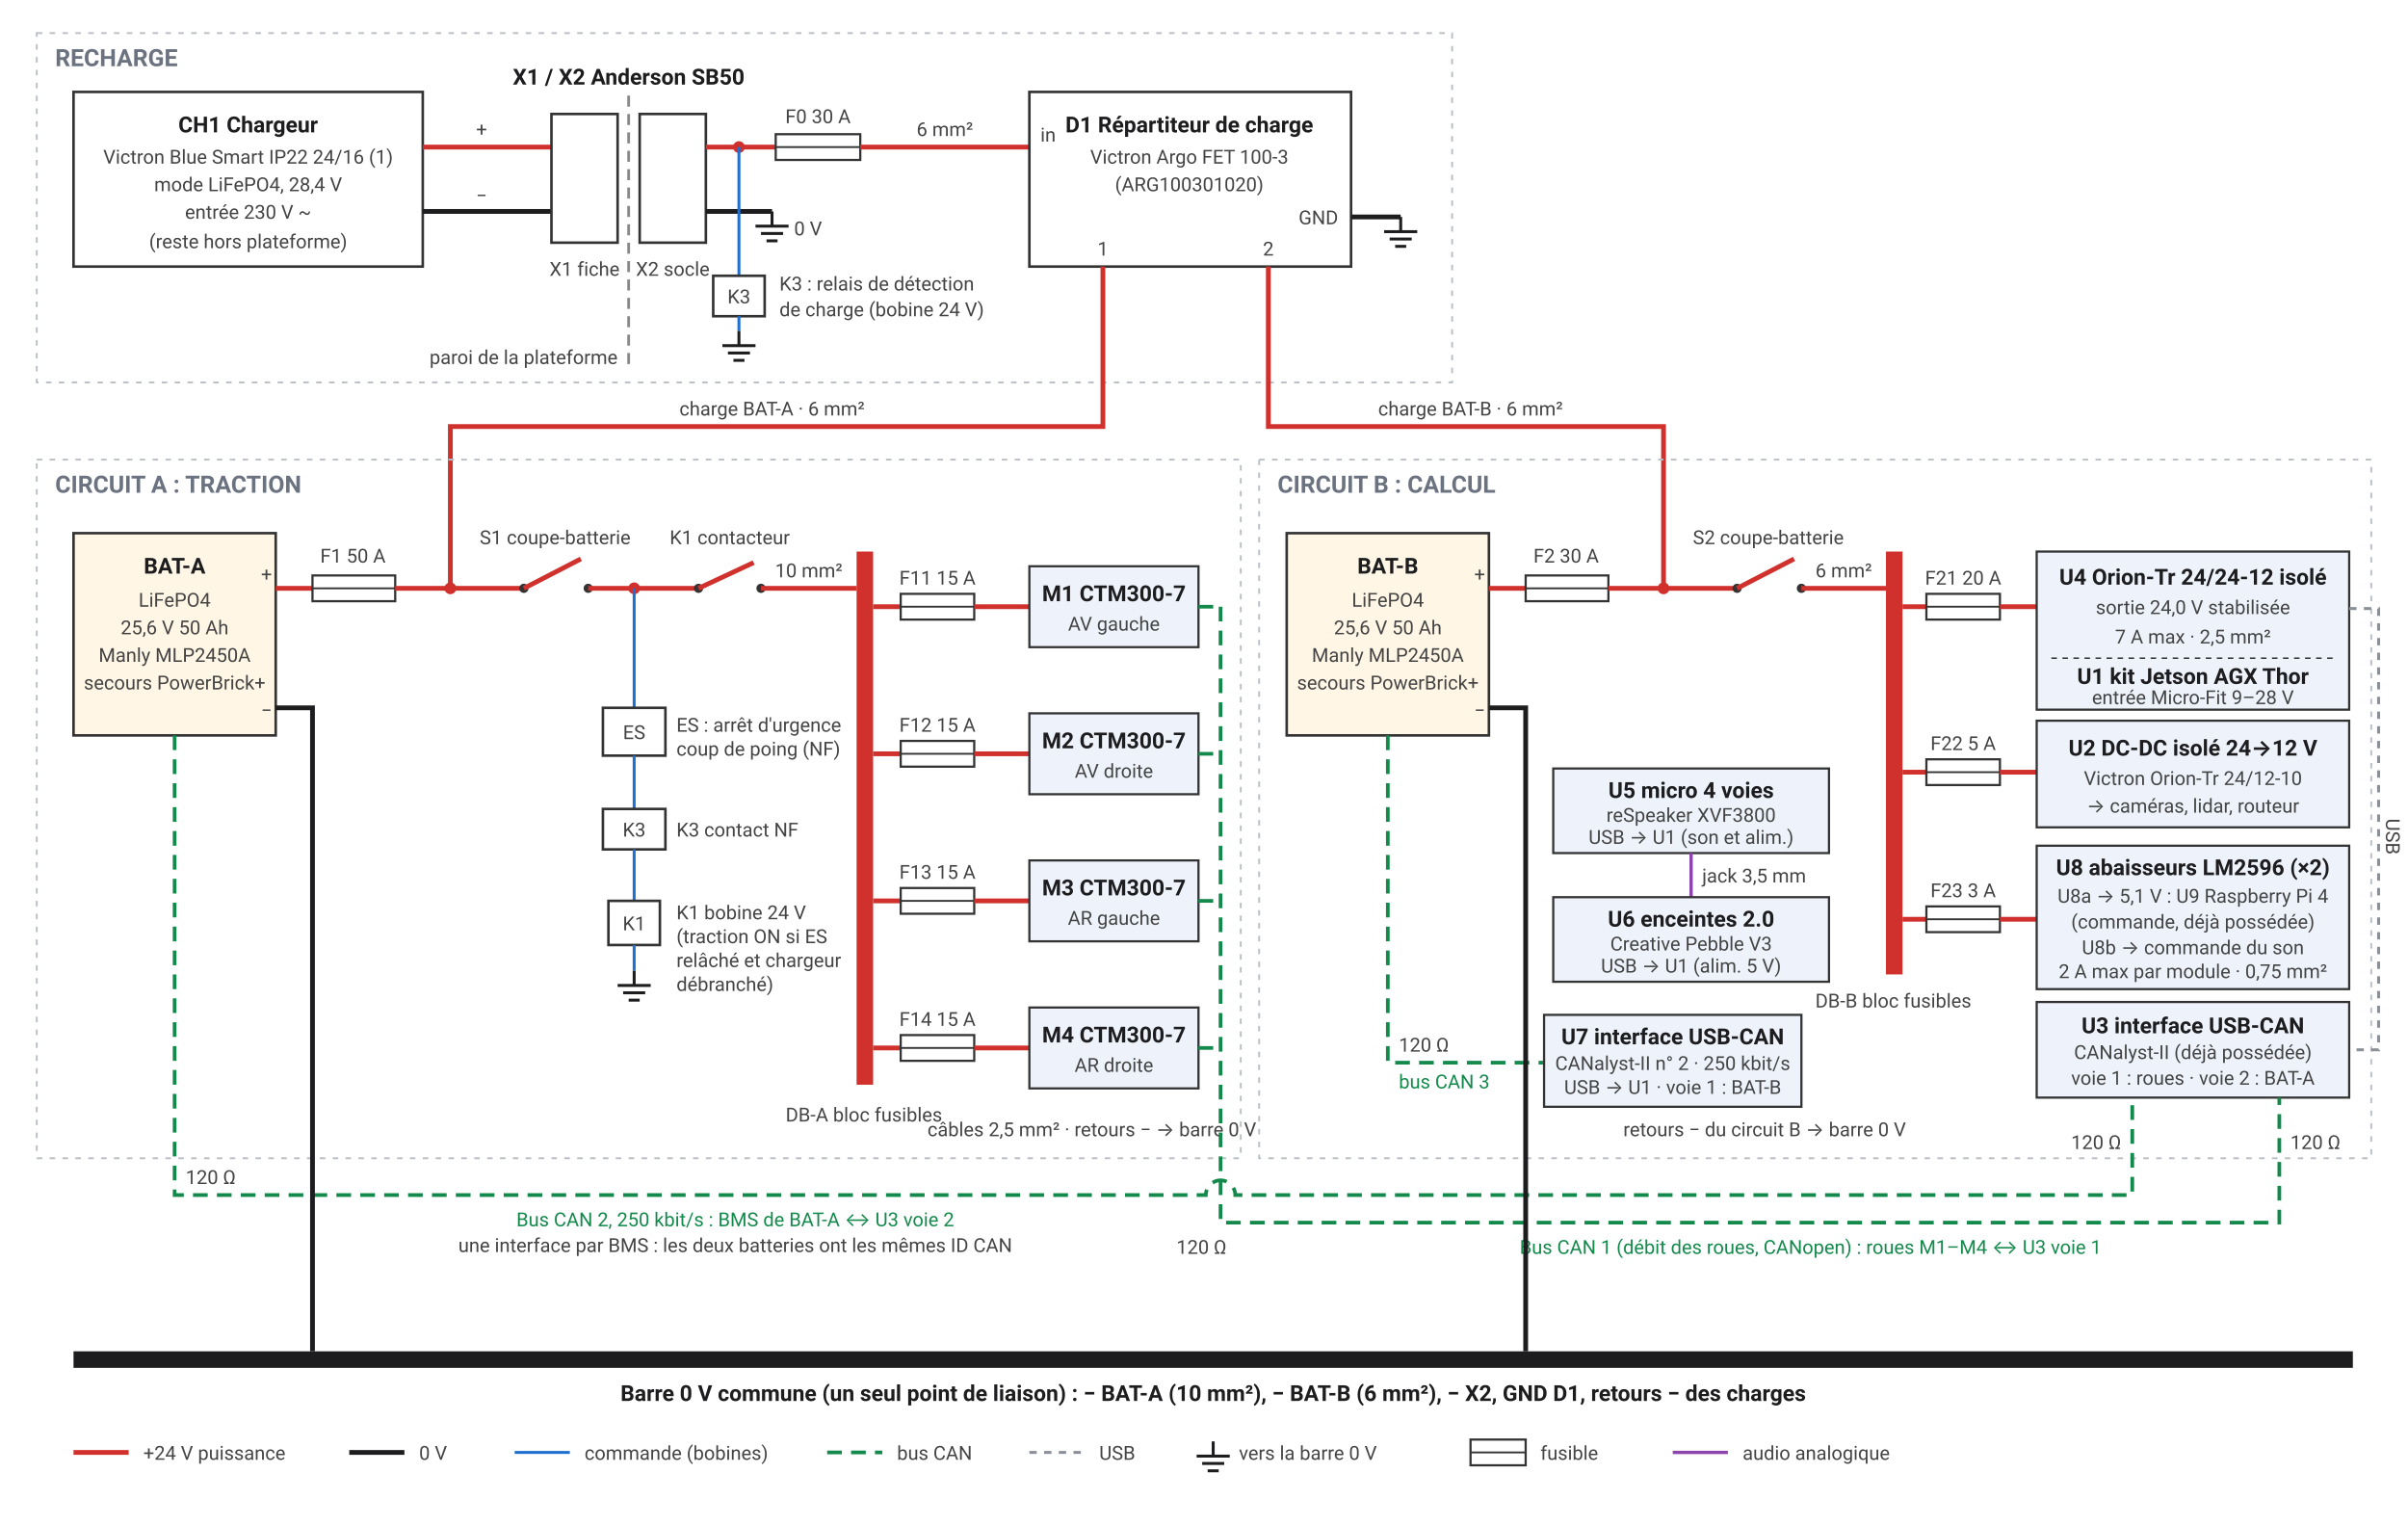
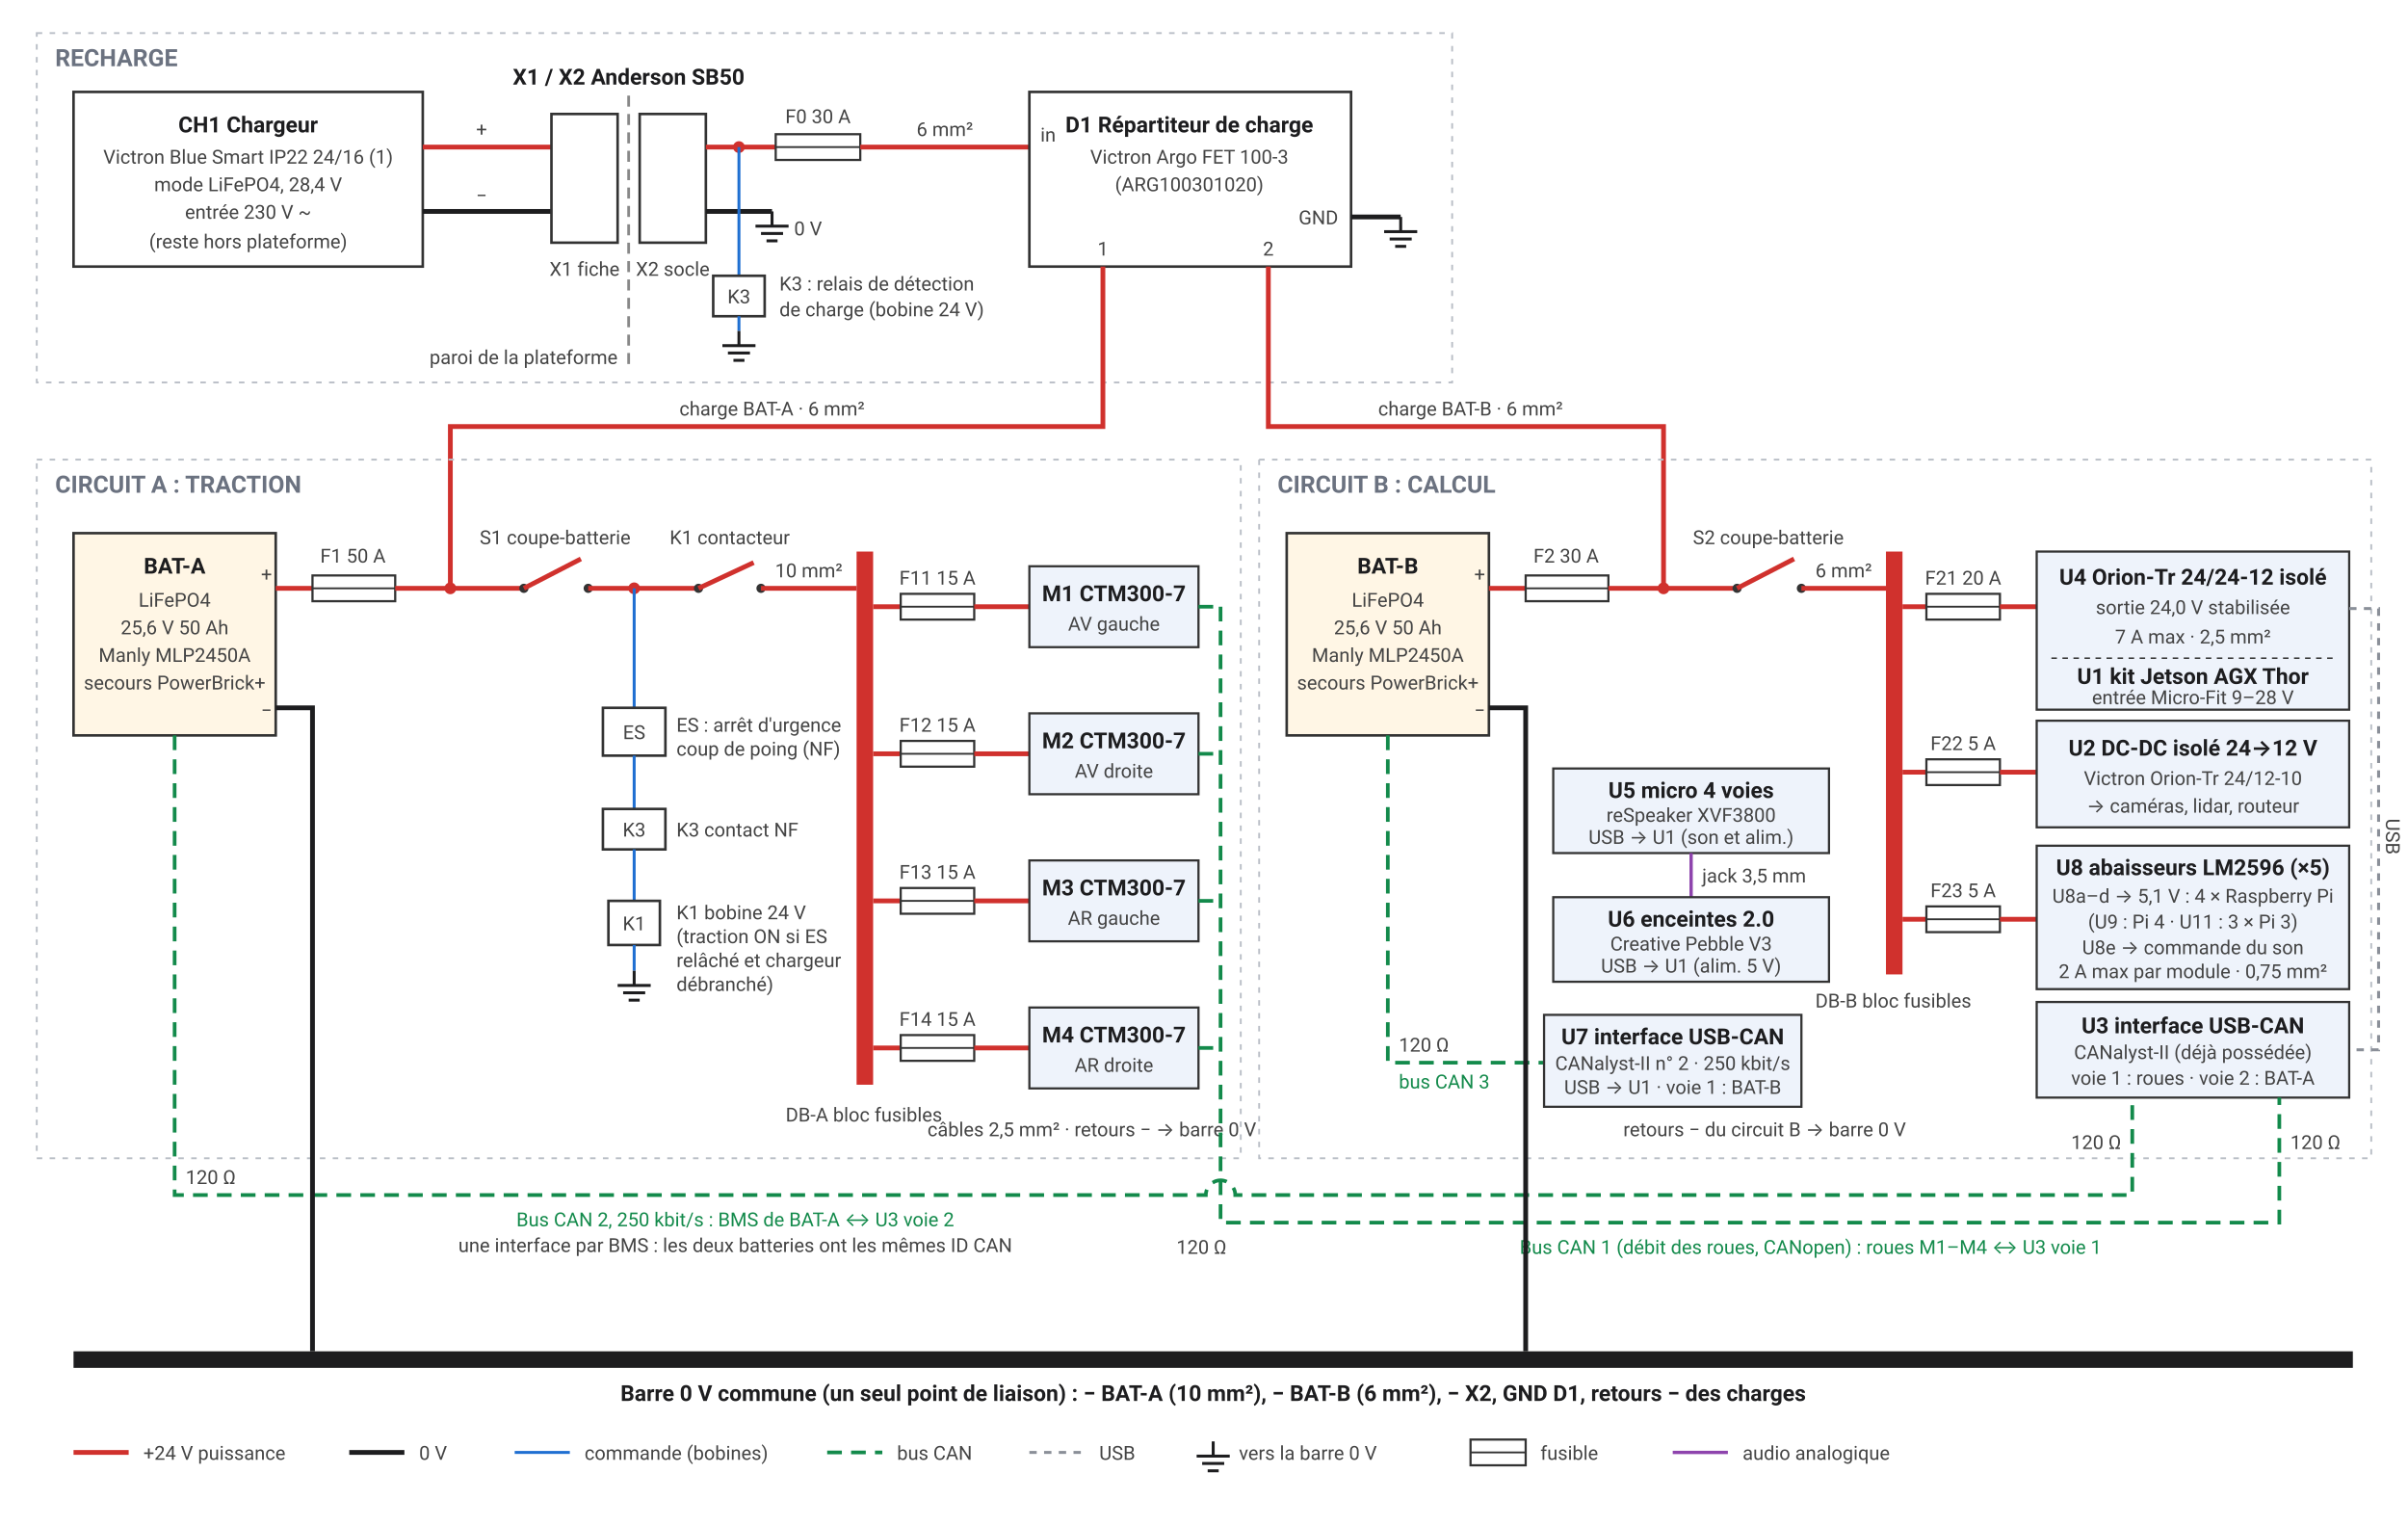
<svg xmlns="http://www.w3.org/2000/svg" width="1310" height="830" viewBox="0 0 1310 830" role="img" aria-label="Schéma de câblage de l'alimentation">
  <rect width="1310" height="830" fill="#fff" />
  <defs>
    <g id="gnd">
      <path d="M0 0 v8 M-9 8 h18 M-6 12 h12 M-3 16 h6" stroke="#1d1d1f" stroke-width="1.6" fill="none" />
    </g>
  </defs>
  <rect fill="none" stroke="#b9bec6" stroke-width="1" stroke-dasharray="3 4" x="20" y="18" width="770" height="190" />
  <text font-family="system-ui, -apple-system, 'Segoe UI', Roboto, sans-serif" fill="#6b7280" font-size="13px" font-weight="700" x="30" y="36">RECHARGE</text>
  <rect fill="#fff" stroke="#333" stroke-width="1.4" x="40" y="50" width="190" height="95" />
  <text font-family="system-ui, -apple-system, 'Segoe UI', Roboto, sans-serif" fill="#1d1d1f" font-size="12px" font-weight="700" x="135" y="72" text-anchor="middle">CH1 Chargeur</text>
  <text font-family="system-ui, -apple-system, 'Segoe UI', Roboto, sans-serif" fill="#444" font-size="10.5px" x="135" y="89" text-anchor="middle">Victron Blue Smart IP22 24/16 (1)</text>
  <text font-family="system-ui, -apple-system, 'Segoe UI', Roboto, sans-serif" fill="#444" font-size="10.5px" x="135" y="104" text-anchor="middle">mode LiFePO4, 28,4 V</text>
  <text font-family="system-ui, -apple-system, 'Segoe UI', Roboto, sans-serif" fill="#444" font-size="10.5px" x="135" y="119" text-anchor="middle">entrée 230 V ~</text>
  <text font-family="system-ui, -apple-system, 'Segoe UI', Roboto, sans-serif" fill="#444" font-size="10.5px" x="135" y="135" text-anchor="middle">(reste hors plateforme)</text>
  <path stroke="#d0312d" stroke-width="2.6" fill="none" d="M230 80 H300" />
  <text font-family="system-ui, -apple-system, 'Segoe UI', Roboto, sans-serif" fill="#444" font-size="10.5px" x="262" y="74" text-anchor="middle">+</text>
  <path stroke="#1d1d1f" stroke-width="2.6" fill="none" d="M230 115 H300" />
  <text font-family="system-ui, -apple-system, 'Segoe UI', Roboto, sans-serif" fill="#444" font-size="10.5px" x="262" y="110" text-anchor="middle">−</text>
  <text font-family="system-ui, -apple-system, 'Segoe UI', Roboto, sans-serif" fill="#1d1d1f" font-size="12px" font-weight="700" x="342" y="46" text-anchor="middle">X1 / X2 Anderson SB50</text>
  <rect fill="#fff" stroke="#333" stroke-width="1.4" x="300" y="62" width="36" height="70" />
  <text font-family="system-ui, -apple-system, 'Segoe UI', Roboto, sans-serif" fill="#444" font-size="10.5px" x="318" y="150" text-anchor="middle">X1 fiche</text>
  <line stroke="#888" stroke-width="1.5" stroke-dasharray="6 4" x1="342" y1="52" x2="342" y2="200" />
  <rect fill="#fff" stroke="#333" stroke-width="1.4" x="348" y="62" width="36" height="70" />
  <text font-family="system-ui, -apple-system, 'Segoe UI', Roboto, sans-serif" fill="#444" font-size="10.5px" x="366" y="150" text-anchor="middle">X2 socle</text>
  <text font-family="system-ui, -apple-system, 'Segoe UI', Roboto, sans-serif" fill="#444" font-size="10.5px" x="336" y="198" text-anchor="end">paroi de la plateforme</text>
  <path stroke="#d0312d" stroke-width="2.6" fill="none" d="M384 80 H422" />
  <circle cx="402" cy="80" r="3.2" fill="#d0312d" />
  <rect fill="#fff" stroke="#333" stroke-width="1.2" x="422" y="73" width="46" height="14" />
  <line x1="422" y1="80" x2="468" y2="80" stroke="#333" stroke-width="1" />
  <text font-family="system-ui, -apple-system, 'Segoe UI', Roboto, sans-serif" fill="#444" font-size="10.5px" x="445" y="67" text-anchor="middle">F0 30 A</text>
  <path stroke="#d0312d" stroke-width="2.6" fill="none" d="M468 80 H560" />
  <text font-family="system-ui, -apple-system, 'Segoe UI', Roboto, sans-serif" fill="#444" font-size="10.5px" x="514" y="74" text-anchor="middle">6 mm²</text>
  <path stroke="#1d1d1f" stroke-width="2.6" fill="none" d="M384 115 H420" />
  <use href="#gnd" x="420" y="115" />
  <text font-family="system-ui, -apple-system, 'Segoe UI', Roboto, sans-serif" fill="#444" font-size="10.5px" x="432" y="128">0 V</text>
  <path stroke="#1f6fd1" stroke-width="1.6" fill="none" d="M402 80 V150" />
  <rect fill="#fff" stroke="#333" stroke-width="1.4" x="388" y="150" width="28" height="22" />
  <text font-family="system-ui, -apple-system, 'Segoe UI', Roboto, sans-serif" fill="#444" font-size="10.5px" x="402" y="165" text-anchor="middle">K3</text>
  <path stroke="#1f6fd1" stroke-width="1.6" fill="none" d="M402 172 V180" />
  <use href="#gnd" x="402" y="180" />
  <text font-family="system-ui, -apple-system, 'Segoe UI', Roboto, sans-serif" fill="#444" font-size="10.5px" x="424" y="158">K3 : relais de détection</text>
  <text font-family="system-ui, -apple-system, 'Segoe UI', Roboto, sans-serif" fill="#444" font-size="10.5px" x="424" y="172">de charge (bobine 24 V)</text>
  <rect fill="#fff" stroke="#333" stroke-width="1.4" x="560" y="50" width="175" height="95" />
  <text font-family="system-ui, -apple-system, 'Segoe UI', Roboto, sans-serif" fill="#1d1d1f" font-size="12px" font-weight="700" x="647" y="72" text-anchor="middle">D1 Répartiteur de charge</text>
  <text font-family="system-ui, -apple-system, 'Segoe UI', Roboto, sans-serif" fill="#444" font-size="10.5px" x="647" y="89" text-anchor="middle">Victron Argo FET 100-3</text>
  <text font-family="system-ui, -apple-system, 'Segoe UI', Roboto, sans-serif" fill="#444" font-size="10.5px" x="647" y="104" text-anchor="middle">(ARG100301020)</text>
  <text font-family="system-ui, -apple-system, 'Segoe UI', Roboto, sans-serif" fill="#444" font-size="10.5px" x="566" y="77">in</text>
  <text font-family="system-ui, -apple-system, 'Segoe UI', Roboto, sans-serif" fill="#444" font-size="10.5px" x="600" y="139" text-anchor="middle">1</text>
  <text font-family="system-ui, -apple-system, 'Segoe UI', Roboto, sans-serif" fill="#444" font-size="10.5px" x="690" y="139" text-anchor="middle">2</text>
  <text font-family="system-ui, -apple-system, 'Segoe UI', Roboto, sans-serif" fill="#444" font-size="10.5px" x="728" y="122" text-anchor="end">GND</text>
  <path stroke="#1d1d1f" stroke-width="2.6" fill="none" d="M735 118 H762" />
  <use href="#gnd" x="762" y="118" />
  <path stroke="#d0312d" stroke-width="2.6" fill="none" d="M600 145 V232 H245 V320" />
  <text font-family="system-ui, -apple-system, 'Segoe UI', Roboto, sans-serif" fill="#444" font-size="10.5px" x="420" y="226" text-anchor="middle">charge BAT-A · 6 mm²</text>
  <path stroke="#d0312d" stroke-width="2.6" fill="none" d="M690 145 V232 H905 V320" />
  <text font-family="system-ui, -apple-system, 'Segoe UI', Roboto, sans-serif" fill="#444" font-size="10.5px" x="800" y="226" text-anchor="middle">charge BAT-B · 6 mm²</text>
  <rect fill="none" stroke="#b9bec6" stroke-width="1" stroke-dasharray="3 4" x="20" y="250" width="655" height="380" />
  <text font-family="system-ui, -apple-system, 'Segoe UI', Roboto, sans-serif" fill="#6b7280" font-size="13px" font-weight="700" x="30" y="268">CIRCUIT A : TRACTION</text>
  <rect fill="#fff6e5" stroke="#333" stroke-width="1.4" x="40" y="290" width="110" height="110" />
  <text font-family="system-ui, -apple-system, 'Segoe UI', Roboto, sans-serif" fill="#1d1d1f" font-size="12px" font-weight="700" x="95" y="312" text-anchor="middle">BAT-A</text>
  <text font-family="system-ui, -apple-system, 'Segoe UI', Roboto, sans-serif" fill="#444" font-size="10.5px" x="95" y="330" text-anchor="middle">LiFePO4</text>
  <text font-family="system-ui, -apple-system, 'Segoe UI', Roboto, sans-serif" fill="#444" font-size="10.5px" x="95" y="345" text-anchor="middle">25,6 V 50 Ah</text>
  <text font-family="system-ui, -apple-system, 'Segoe UI', Roboto, sans-serif" fill="#444" font-size="10.5px" x="95" y="360" text-anchor="middle">Manly MLP2450A</text>
  <text font-family="system-ui, -apple-system, 'Segoe UI', Roboto, sans-serif" fill="#444" font-size="10.5px" x="95" y="375" text-anchor="middle">secours PowerBrick+</text>
  <text font-family="system-ui, -apple-system, 'Segoe UI', Roboto, sans-serif" fill="#444" font-size="10.5px" x="142" y="316">+</text>
  <text font-family="system-ui, -apple-system, 'Segoe UI', Roboto, sans-serif" fill="#444" font-size="10.5px" x="142" y="390">−</text>
  <path stroke="#d0312d" stroke-width="2.6" fill="none" d="M150 320 H170" />
  <rect fill="#fff" stroke="#333" stroke-width="1.2" x="170" y="313" width="45" height="14" />
  <line x1="170" y1="320" x2="215" y2="320" stroke="#333" stroke-width="1" />
  <text font-family="system-ui, -apple-system, 'Segoe UI', Roboto, sans-serif" fill="#444" font-size="10.5px" x="192" y="306" text-anchor="middle">F1 50 A</text>
  <path stroke="#d0312d" stroke-width="2.6" fill="none" d="M215 320 H283" />
  <circle cx="245" cy="320" r="3.2" fill="#d0312d" />
  <circle cx="285" cy="320" r="2.5" fill="#333" />
  <path stroke="#d0312d" stroke-width="2.6" fill="none" d="M285 320 L316 304" />
  <circle cx="320" cy="320" r="2.5" fill="#333" />
  <text font-family="system-ui, -apple-system, 'Segoe UI', Roboto, sans-serif" fill="#444" font-size="10.5px" x="302" y="296" text-anchor="middle">S1 coupe-batterie</text>
  <path stroke="#d0312d" stroke-width="2.6" fill="none" d="M320 320 H378" />
  <circle cx="345" cy="320" r="3.2" fill="#d0312d" />
  <circle cx="380" cy="320" r="2.5" fill="#333" />
  <path stroke="#d0312d" stroke-width="2.6" fill="none" d="M380 320 L410 306" />
  <circle cx="414" cy="320" r="2.5" fill="#333" />
  <text font-family="system-ui, -apple-system, 'Segoe UI', Roboto, sans-serif" fill="#444" font-size="10.5px" x="397" y="296" text-anchor="middle">K1 contacteur</text>
  <path stroke="#d0312d" stroke-width="2.6" fill="none" d="M414 320 H466" />
  <text font-family="system-ui, -apple-system, 'Segoe UI', Roboto, sans-serif" fill="#444" font-size="10.5px" x="440" y="314" text-anchor="middle">10 mm²</text>
  <path stroke="#1f6fd1" stroke-width="1.6" fill="none" d="M345 320 V385" />
  <rect fill="#fff" stroke="#333" stroke-width="1.4" x="328" y="385" width="34" height="26" />
  <text font-family="system-ui, -apple-system, 'Segoe UI', Roboto, sans-serif" fill="#444" font-size="10.5px" x="345" y="402" text-anchor="middle">ES</text>
  <path stroke="#1f6fd1" stroke-width="1.6" fill="none" d="M345 411 V440" />
  <rect fill="#fff" stroke="#333" stroke-width="1.4" x="328" y="440" width="34" height="22" />
  <text font-family="system-ui, -apple-system, 'Segoe UI', Roboto, sans-serif" fill="#444" font-size="10.5px" x="345" y="455" text-anchor="middle">K3</text>
  <path stroke="#1f6fd1" stroke-width="1.6" fill="none" d="M345 462 V490" />
  <rect fill="#fff" stroke="#333" stroke-width="1.4" x="331" y="490" width="28" height="24" />
  <text font-family="system-ui, -apple-system, 'Segoe UI', Roboto, sans-serif" fill="#444" font-size="10.5px" x="345" y="506" text-anchor="middle">K1</text>
  <path stroke="#1f6fd1" stroke-width="1.6" fill="none" d="M345 514 V528" />
  <use href="#gnd" x="345" y="528" />
  <text font-family="system-ui, -apple-system, 'Segoe UI', Roboto, sans-serif" fill="#444" font-size="10.5px" x="368" y="398">ES : arrêt d'urgence</text>
  <text font-family="system-ui, -apple-system, 'Segoe UI', Roboto, sans-serif" fill="#444" font-size="10.5px" x="368" y="411">coup de poing (NF)</text>
  <text font-family="system-ui, -apple-system, 'Segoe UI', Roboto, sans-serif" fill="#444" font-size="10.5px" x="368" y="455">K3 contact NF</text>
  <text font-family="system-ui, -apple-system, 'Segoe UI', Roboto, sans-serif" fill="#444" font-size="10.5px" x="368" y="500">K1 bobine 24 V</text>
  <text font-family="system-ui, -apple-system, 'Segoe UI', Roboto, sans-serif" fill="#444" font-size="10.5px" x="368" y="513">(traction ON si ES</text>
  <text font-family="system-ui, -apple-system, 'Segoe UI', Roboto, sans-serif" fill="#444" font-size="10.5px" x="368" y="526">relâché et chargeur</text>
  <text font-family="system-ui, -apple-system, 'Segoe UI', Roboto, sans-serif" fill="#444" font-size="10.5px" x="368" y="539">débranché)</text>
  <rect x="466" y="300" width="9" height="290" fill="#d0312d" />
  <text font-family="system-ui, -apple-system, 'Segoe UI', Roboto, sans-serif" fill="#444" font-size="10.5px" x="470" y="610" text-anchor="middle">DB-A bloc fusibles</text>
  <g>
    <path stroke="#d0312d" stroke-width="2.6" fill="none" d="M475 330 H490" />
    <rect fill="#fff" stroke="#333" stroke-width="1.2" x="490" y="323" width="40" height="14" />
    <line x1="490" y1="330" x2="530" y2="330" stroke="#333" stroke-width="1" />
    <text font-family="system-ui, -apple-system, 'Segoe UI', Roboto, sans-serif" fill="#444" font-size="10.5px" x="510" y="318" text-anchor="middle">F11 15 A</text>
    <path stroke="#d0312d" stroke-width="2.6" fill="none" d="M530 330 H560" />
    <rect fill="#eef3fb" stroke="#333" stroke-width="1.2" x="560" y="308" width="92" height="44" />
    <text font-family="system-ui, -apple-system, 'Segoe UI', Roboto, sans-serif" fill="#1d1d1f" font-size="12px" font-weight="700" x="606" y="327" text-anchor="middle">M1 CTM300-7</text>
    <text font-family="system-ui, -apple-system, 'Segoe UI', Roboto, sans-serif" fill="#444" font-size="10.5px" x="606" y="343" text-anchor="middle">AV gauche</text>
  </g>
  <g>
    <path stroke="#d0312d" stroke-width="2.6" fill="none" d="M475 410 H490" />
    <rect fill="#fff" stroke="#333" stroke-width="1.2" x="490" y="403" width="40" height="14" />
    <line x1="490" y1="410" x2="530" y2="410" stroke="#333" stroke-width="1" />
    <text font-family="system-ui, -apple-system, 'Segoe UI', Roboto, sans-serif" fill="#444" font-size="10.5px" x="510" y="398" text-anchor="middle">F12 15 A</text>
    <path stroke="#d0312d" stroke-width="2.6" fill="none" d="M530 410 H560" />
    <rect fill="#eef3fb" stroke="#333" stroke-width="1.2" x="560" y="388" width="92" height="44" />
    <text font-family="system-ui, -apple-system, 'Segoe UI', Roboto, sans-serif" fill="#1d1d1f" font-size="12px" font-weight="700" x="606" y="407" text-anchor="middle">M2 CTM300-7</text>
    <text font-family="system-ui, -apple-system, 'Segoe UI', Roboto, sans-serif" fill="#444" font-size="10.5px" x="606" y="423" text-anchor="middle">AV droite</text>
  </g>
  <g>
    <path stroke="#d0312d" stroke-width="2.6" fill="none" d="M475 490 H490" />
    <rect fill="#fff" stroke="#333" stroke-width="1.2" x="490" y="483" width="40" height="14" />
    <line x1="490" y1="490" x2="530" y2="490" stroke="#333" stroke-width="1" />
    <text font-family="system-ui, -apple-system, 'Segoe UI', Roboto, sans-serif" fill="#444" font-size="10.5px" x="510" y="478" text-anchor="middle">F13 15 A</text>
    <path stroke="#d0312d" stroke-width="2.6" fill="none" d="M530 490 H560" />
    <rect fill="#eef3fb" stroke="#333" stroke-width="1.2" x="560" y="468" width="92" height="44" />
    <text font-family="system-ui, -apple-system, 'Segoe UI', Roboto, sans-serif" fill="#1d1d1f" font-size="12px" font-weight="700" x="606" y="487" text-anchor="middle">M3 CTM300-7</text>
    <text font-family="system-ui, -apple-system, 'Segoe UI', Roboto, sans-serif" fill="#444" font-size="10.5px" x="606" y="503" text-anchor="middle">AR gauche</text>
  </g>
  <g>
    <path stroke="#d0312d" stroke-width="2.6" fill="none" d="M475 570 H490" />
    <rect fill="#fff" stroke="#333" stroke-width="1.2" x="490" y="563" width="40" height="14" />
    <line x1="490" y1="570" x2="530" y2="570" stroke="#333" stroke-width="1" />
    <text font-family="system-ui, -apple-system, 'Segoe UI', Roboto, sans-serif" fill="#444" font-size="10.5px" x="510" y="558" text-anchor="middle">F14 15 A</text>
    <path stroke="#d0312d" stroke-width="2.6" fill="none" d="M530 570 H560" />
    <rect fill="#eef3fb" stroke="#333" stroke-width="1.2" x="560" y="548" width="92" height="44" />
    <text font-family="system-ui, -apple-system, 'Segoe UI', Roboto, sans-serif" fill="#1d1d1f" font-size="12px" font-weight="700" x="606" y="567" text-anchor="middle">M4 CTM300-7</text>
    <text font-family="system-ui, -apple-system, 'Segoe UI', Roboto, sans-serif" fill="#444" font-size="10.5px" x="606" y="583" text-anchor="middle">AR droite</text>
  </g>
  <text font-family="system-ui, -apple-system, 'Segoe UI', Roboto, sans-serif" fill="#444" font-size="10.5px" x="594" y="618" text-anchor="middle">câbles 2,5 mm² · retours − → barre 0 V</text>
  <rect fill="none" stroke="#b9bec6" stroke-width="1" stroke-dasharray="3 4" x="685" y="250" width="605" height="380" />
  <text font-family="system-ui, -apple-system, 'Segoe UI', Roboto, sans-serif" fill="#6b7280" font-size="13px" font-weight="700" x="695" y="268">CIRCUIT B : CALCUL</text>
  <rect fill="#fff6e5" stroke="#333" stroke-width="1.4" x="700" y="290" width="110" height="110" />
  <text font-family="system-ui, -apple-system, 'Segoe UI', Roboto, sans-serif" fill="#1d1d1f" font-size="12px" font-weight="700" x="755" y="312" text-anchor="middle">BAT-B</text>
  <text font-family="system-ui, -apple-system, 'Segoe UI', Roboto, sans-serif" fill="#444" font-size="10.5px" x="755" y="330" text-anchor="middle">LiFePO4</text>
  <text font-family="system-ui, -apple-system, 'Segoe UI', Roboto, sans-serif" fill="#444" font-size="10.5px" x="755" y="345" text-anchor="middle">25,6 V 50 Ah</text>
  <text font-family="system-ui, -apple-system, 'Segoe UI', Roboto, sans-serif" fill="#444" font-size="10.5px" x="755" y="360" text-anchor="middle">Manly MLP2450A</text>
  <text font-family="system-ui, -apple-system, 'Segoe UI', Roboto, sans-serif" fill="#444" font-size="10.5px" x="755" y="375" text-anchor="middle">secours PowerBrick+</text>
  <text font-family="system-ui, -apple-system, 'Segoe UI', Roboto, sans-serif" fill="#444" font-size="10.5px" x="802" y="316">+</text>
  <text font-family="system-ui, -apple-system, 'Segoe UI', Roboto, sans-serif" fill="#444" font-size="10.5px" x="802" y="390">−</text>
  <path stroke="#d0312d" stroke-width="2.6" fill="none" d="M810 320 H830" />
  <rect fill="#fff" stroke="#333" stroke-width="1.2" x="830" y="313" width="45" height="14" />
  <line x1="830" y1="320" x2="875" y2="320" stroke="#333" stroke-width="1" />
  <text font-family="system-ui, -apple-system, 'Segoe UI', Roboto, sans-serif" fill="#444" font-size="10.5px" x="852" y="306" text-anchor="middle">F2 30 A</text>
  <path stroke="#d0312d" stroke-width="2.6" fill="none" d="M875 320 H943" />
  <circle cx="905" cy="320" r="3.2" fill="#d0312d" />
  <circle cx="945" cy="320" r="2.5" fill="#333" />
  <path stroke="#d0312d" stroke-width="2.6" fill="none" d="M945 320 L976 304" />
  <circle cx="980" cy="320" r="2.5" fill="#333" />
  <text font-family="system-ui, -apple-system, 'Segoe UI', Roboto, sans-serif" fill="#444" font-size="10.5px" x="962" y="296" text-anchor="middle">S2 coupe-batterie</text>
  <path stroke="#d0312d" stroke-width="2.6" fill="none" d="M980 320 H1026" />
  <text font-family="system-ui, -apple-system, 'Segoe UI', Roboto, sans-serif" fill="#444" font-size="10.5px" x="1003" y="314" text-anchor="middle">6 mm²</text>
  <rect x="1026" y="300" width="9" height="230" fill="#d0312d" />
  <text font-family="system-ui, -apple-system, 'Segoe UI', Roboto, sans-serif" fill="#444" font-size="10.5px" x="1030" y="548" text-anchor="middle">DB-B bloc fusibles</text>
  <path stroke="#d0312d" stroke-width="2.6" fill="none" d="M1035 330 H1048" />
  <rect fill="#fff" stroke="#333" stroke-width="1.2" x="1048" y="323" width="40" height="14" />
  <line x1="1048" y1="330" x2="1088" y2="330" stroke="#333" stroke-width="1" />
  <text font-family="system-ui, -apple-system, 'Segoe UI', Roboto, sans-serif" fill="#444" font-size="10.5px" x="1068" y="318" text-anchor="middle">F21 20 A</text>
  <path stroke="#d0312d" stroke-width="2.6" fill="none" d="M1088 330 H1108" />
  <rect fill="#eef3fb" stroke="#333" stroke-width="1.2" x="1108" y="300" width="170" height="86" />
  <line x1="1116" y1="358" x2="1270" y2="358" stroke="#333" stroke-width="0.8" stroke-dasharray="3 3" />
  <text font-family="system-ui, -apple-system, 'Segoe UI', Roboto, sans-serif" fill="#1d1d1f" font-size="12px" font-weight="700" x="1193" y="318" text-anchor="middle">U4 Orion-Tr 24/24-12 isolé</text>
  <text font-family="system-ui, -apple-system, 'Segoe UI', Roboto, sans-serif" fill="#444" font-size="10.5px" x="1193" y="334" text-anchor="middle">sortie 24,0 V stabilisée</text>
  <text font-family="system-ui, -apple-system, 'Segoe UI', Roboto, sans-serif" fill="#444" font-size="10.5px" x="1193" y="350" text-anchor="middle">7 A max · 2,5 mm²</text>
  <text font-family="system-ui, -apple-system, 'Segoe UI', Roboto, sans-serif" fill="#1d1d1f" font-size="12px" font-weight="700" x="1193" y="372" text-anchor="middle">U1 kit Jetson AGX Thor</text>
  <text font-family="system-ui, -apple-system, 'Segoe UI', Roboto, sans-serif" fill="#444" font-size="10.5px" x="1193" y="383" text-anchor="middle">entrée Micro-Fit 9–28 V</text>
  <path stroke="#d0312d" stroke-width="2.6" fill="none" d="M1035 420 H1048" />
  <rect fill="#fff" stroke="#333" stroke-width="1.2" x="1048" y="413" width="40" height="14" />
  <line x1="1048" y1="420" x2="1088" y2="420" stroke="#333" stroke-width="1" />
  <text font-family="system-ui, -apple-system, 'Segoe UI', Roboto, sans-serif" fill="#444" font-size="10.5px" x="1068" y="408" text-anchor="middle">F22 5 A</text>
  <path stroke="#d0312d" stroke-width="2.6" fill="none" d="M1088 420 H1108" />
  <rect fill="#eef3fb" stroke="#333" stroke-width="1.2" x="1108" y="392" width="170" height="58" />
  <text font-family="system-ui, -apple-system, 'Segoe UI', Roboto, sans-serif" fill="#1d1d1f" font-size="12px" font-weight="700" x="1193" y="411" text-anchor="middle">U2 DC-DC isolé 24→12 V</text>
  <text font-family="system-ui, -apple-system, 'Segoe UI', Roboto, sans-serif" fill="#444" font-size="10.5px" x="1193" y="427" text-anchor="middle">Victron Orion-Tr 24/12-10</text>
  <text font-family="system-ui, -apple-system, 'Segoe UI', Roboto, sans-serif" fill="#444" font-size="10.5px" x="1193" y="442" text-anchor="middle">→ caméras, lidar, routeur</text>
  <path stroke="#d0312d" stroke-width="2.6" fill="none" d="M1035 500 H1048" />
  <rect fill="#fff" stroke="#333" stroke-width="1.2" x="1048" y="493" width="40" height="14" />
  <line x1="1048" y1="500" x2="1088" y2="500" stroke="#333" stroke-width="1" />
-   <text font-family="system-ui, -apple-system, 'Segoe UI', Roboto, sans-serif" fill="#444" font-size="10.5px" x="1068" y="488" text-anchor="middle">F23 3 A</text>
+   <text font-family="system-ui, -apple-system, 'Segoe UI', Roboto, sans-serif" fill="#444" font-size="10.5px" x="1068" y="488" text-anchor="middle">F23 5 A</text>
  <path stroke="#d0312d" stroke-width="2.6" fill="none" d="M1088 500 H1108" />
  <rect fill="#eef3fb" stroke="#333" stroke-width="1.2" x="1108" y="460" width="170" height="78" />
-   <text font-family="system-ui, -apple-system, 'Segoe UI', Roboto, sans-serif" fill="#1d1d1f" font-size="12px" font-weight="700" x="1193" y="476" text-anchor="middle">U8 abaisseurs LM2596 (×2)</text>
-   <text font-family="system-ui, -apple-system, 'Segoe UI', Roboto, sans-serif" fill="#444" font-size="10.5px" x="1193" y="491" text-anchor="middle">U8a → 5,1 V : U9 Raspberry Pi 4</text>
-   <text font-family="system-ui, -apple-system, 'Segoe UI', Roboto, sans-serif" fill="#444" font-size="10.5px" x="1193" y="505" text-anchor="middle">(commande, déjà possédée)</text>
-   <text font-family="system-ui, -apple-system, 'Segoe UI', Roboto, sans-serif" fill="#444" font-size="10.5px" x="1193" y="519" text-anchor="middle">U8b → commande du son</text>
+   <text font-family="system-ui, -apple-system, 'Segoe UI', Roboto, sans-serif" fill="#1d1d1f" font-size="12px" font-weight="700" x="1193" y="476" text-anchor="middle">U8 abaisseurs LM2596 (×5)</text>
+   <text font-family="system-ui, -apple-system, 'Segoe UI', Roboto, sans-serif" fill="#444" font-size="10.5px" x="1193" y="491" text-anchor="middle">U8a–d → 5,1 V : 4 × Raspberry Pi</text>
+   <text font-family="system-ui, -apple-system, 'Segoe UI', Roboto, sans-serif" fill="#444" font-size="10.5px" x="1193" y="505" text-anchor="middle">(U9 : Pi 4 · U11 : 3 × Pi 3)</text>
+   <text font-family="system-ui, -apple-system, 'Segoe UI', Roboto, sans-serif" fill="#444" font-size="10.5px" x="1193" y="519" text-anchor="middle">U8e → commande du son</text>
  <text font-family="system-ui, -apple-system, 'Segoe UI', Roboto, sans-serif" fill="#444" font-size="10.5px" x="1193" y="532" text-anchor="middle">2 A max par module · 0,75 mm²</text>
  <rect fill="#eef3fb" stroke="#333" stroke-width="1.2" x="845" y="418" width="150" height="46" />
  <text font-family="system-ui, -apple-system, 'Segoe UI', Roboto, sans-serif" fill="#1d1d1f" font-size="12px" font-weight="700" x="920" y="434" text-anchor="middle">U5 micro 4 voies</text>
  <text font-family="system-ui, -apple-system, 'Segoe UI', Roboto, sans-serif" fill="#444" font-size="10.5px" x="920" y="447" text-anchor="middle">reSpeaker XVF3800</text>
  <text font-family="system-ui, -apple-system, 'Segoe UI', Roboto, sans-serif" fill="#444" font-size="10.5px" x="920" y="459" text-anchor="middle">USB → U1 (son et alim.)</text>
  <path stroke="#8e44ad" stroke-width="1.8" fill="none" d="M920 464 V488" />
  <text font-family="system-ui, -apple-system, 'Segoe UI', Roboto, sans-serif" fill="#444" font-size="10.5px" x="926" y="480">jack 3,5 mm</text>
  <rect fill="#eef3fb" stroke="#333" stroke-width="1.2" x="845" y="488" width="150" height="46" />
  <text font-family="system-ui, -apple-system, 'Segoe UI', Roboto, sans-serif" fill="#1d1d1f" font-size="12px" font-weight="700" x="920" y="504" text-anchor="middle">U6 enceintes 2.0</text>
  <text font-family="system-ui, -apple-system, 'Segoe UI', Roboto, sans-serif" fill="#444" font-size="10.5px" x="920" y="517" text-anchor="middle">Creative Pebble V3</text>
  <text font-family="system-ui, -apple-system, 'Segoe UI', Roboto, sans-serif" fill="#444" font-size="10.5px" x="920" y="529" text-anchor="middle">USB → U1 (alim. 5 V)</text>
  <rect fill="#eef3fb" stroke="#333" stroke-width="1.2" x="1108" y="545" width="170" height="52" />
  <text font-family="system-ui, -apple-system, 'Segoe UI', Roboto, sans-serif" fill="#1d1d1f" font-size="12px" font-weight="700" x="1193" y="562" text-anchor="middle">U3 interface USB-CAN</text>
  <text font-family="system-ui, -apple-system, 'Segoe UI', Roboto, sans-serif" fill="#444" font-size="10.5px" x="1193" y="576" text-anchor="middle">CANalyst-II (déjà possédée)</text>
  <text font-family="system-ui, -apple-system, 'Segoe UI', Roboto, sans-serif" fill="#444" font-size="10.5px" x="1193" y="590" text-anchor="middle">voie 1 : roues · voie 2 : BAT-A</text>
  <path stroke="#8a8f98" stroke-width="1.6" fill="none" stroke-dasharray="4 4" d="M1278 331 H1294 V571 H1278" />
  <text font-family="system-ui, -apple-system, 'Segoe UI', Roboto, sans-serif" fill="#444" font-size="10.5px" x="1298" y="455" transform="rotate(90 1298 455)" text-anchor="middle">USB</text>
  <text font-family="system-ui, -apple-system, 'Segoe UI', Roboto, sans-serif" fill="#444" font-size="10.5px" x="960" y="618" text-anchor="middle">retours − du circuit B → barre 0 V</text>
  <path stroke="#138a4b" stroke-width="2" fill="none" stroke-dasharray="8 5" d="M652 330 H664 M652 410 H664 M652 490 H664 M652 570 H664 M664 330 V665 H1240 V597" />
  <text font-family="system-ui, -apple-system, 'Segoe UI', Roboto, sans-serif" fill="#444" font-size="10.5px" x="640" y="682">120 Ω</text>
  <text font-family="system-ui, -apple-system, 'Segoe UI', Roboto, sans-serif" fill="#444" font-size="10.5px" x="1246" y="625">120 Ω</text>
  <text font-family="system-ui, -apple-system, 'Segoe UI', Roboto, sans-serif" font-size="10.5px" x="985" y="682" text-anchor="middle" fill="#138a4b">Bus CAN 1 (débit des roues, CANopen) : roues M1–M4 ↔ U3 voie 1</text>
  <path stroke="#138a4b" stroke-width="2" fill="none" stroke-dasharray="8 5" d="M95 400 V650 H656 a8 8 0 0 1 16 0 H1160 V597" />
  <text font-family="system-ui, -apple-system, 'Segoe UI', Roboto, sans-serif" fill="#444" font-size="10.5px" x="101" y="644">120 Ω</text>
  <text font-family="system-ui, -apple-system, 'Segoe UI', Roboto, sans-serif" fill="#444" font-size="10.5px" x="1154" y="625" text-anchor="end">120 Ω</text>
  <text font-family="system-ui, -apple-system, 'Segoe UI', Roboto, sans-serif" font-size="10.5px" x="400" y="667" text-anchor="middle" fill="#138a4b">Bus CAN 2, 250 kbit/s : BMS de BAT-A ↔ U3 voie 2</text>
  <text font-family="system-ui, -apple-system, 'Segoe UI', Roboto, sans-serif" fill="#444" font-size="10.5px" x="400" y="681" text-anchor="middle">une interface par BMS : les deux batteries ont les mêmes ID CAN</text>
  <path stroke="#138a4b" stroke-width="2" fill="none" stroke-dasharray="8 5" d="M755 400 V578 H840" />
  <text font-family="system-ui, -apple-system, 'Segoe UI', Roboto, sans-serif" fill="#444" font-size="10.5px" x="761" y="572">120 Ω</text>
  <text font-family="system-ui, -apple-system, 'Segoe UI', Roboto, sans-serif" font-size="10.5px" x="761" y="592" fill="#138a4b">bus CAN 3</text>
  <rect fill="#eef3fb" stroke="#333" stroke-width="1.2" x="840" y="552" width="140" height="50" />
  <text font-family="system-ui, -apple-system, 'Segoe UI', Roboto, sans-serif" fill="#1d1d1f" font-size="12px" font-weight="700" x="910" y="568" text-anchor="middle">U7 interface USB-CAN</text>
  <text font-family="system-ui, -apple-system, 'Segoe UI', Roboto, sans-serif" fill="#444" font-size="10.5px" x="910" y="582" text-anchor="middle">CANalyst-II n° 2 · 250 kbit/s</text>
  <text font-family="system-ui, -apple-system, 'Segoe UI', Roboto, sans-serif" fill="#444" font-size="10.5px" x="910" y="595" text-anchor="middle">USB → U1 · voie 1 : BAT-B</text>
  <path stroke="#1d1d1f" stroke-width="2.6" fill="none" d="M150 385 H170 V735" />
  <path stroke="#1d1d1f" stroke-width="2.6" fill="none" d="M810 385 H830 V735" />
  <rect x="40" y="735" width="1240" height="9" fill="#1d1d1f" />
  <text font-family="system-ui, -apple-system, 'Segoe UI', Roboto, sans-serif" fill="#1d1d1f" font-size="12px" font-weight="700" x="660" y="762" text-anchor="middle">Barre 0 V commune (un seul point de liaison) : − BAT-A (10 mm²), − BAT-B (6 mm²), − X2, GND D1, retours − des charges</text>
  <g transform="translate(40 790)">
    <path stroke="#d0312d" stroke-width="2.6" fill="none" d="M0 0 H30" />
    <text font-family="system-ui, -apple-system, 'Segoe UI', Roboto, sans-serif" fill="#444" font-size="10.5px" x="38" y="4">+24 V puissance</text>
    <path stroke="#1d1d1f" stroke-width="2.6" fill="none" d="M150 0 H180" />
    <text font-family="system-ui, -apple-system, 'Segoe UI', Roboto, sans-serif" fill="#444" font-size="10.5px" x="188" y="4">0 V</text>
    <path stroke="#1f6fd1" stroke-width="1.6" fill="none" d="M240 0 H270" />
    <text font-family="system-ui, -apple-system, 'Segoe UI', Roboto, sans-serif" fill="#444" font-size="10.5px" x="278" y="4">commande (bobines)</text>
    <path stroke="#138a4b" stroke-width="2" fill="none" stroke-dasharray="8 5" d="M410 0 H440" />
    <text font-family="system-ui, -apple-system, 'Segoe UI', Roboto, sans-serif" fill="#444" font-size="10.5px" x="448" y="4">bus CAN</text>
    <path stroke="#8a8f98" stroke-width="1.6" fill="none" stroke-dasharray="4 4" d="M520 0 H550" />
    <text font-family="system-ui, -apple-system, 'Segoe UI', Roboto, sans-serif" fill="#444" font-size="10.5px" x="558" y="4">USB</text>
    <use href="#gnd" x="620" y="-6" />
    <text font-family="system-ui, -apple-system, 'Segoe UI', Roboto, sans-serif" fill="#444" font-size="10.5px" x="634" y="4">vers la barre 0 V</text>
    <rect fill="#fff" stroke="#333" stroke-width="1.2" x="760" y="-7" width="30" height="14" />
    <line x1="760" y1="0" x2="790" y2="0" stroke="#333" stroke-width="1" />
    <text font-family="system-ui, -apple-system, 'Segoe UI', Roboto, sans-serif" fill="#444" font-size="10.5px" x="798" y="4">fusible</text>
    <path stroke="#8e44ad" stroke-width="1.8" fill="none" d="M870 0 H900" />
    <text font-family="system-ui, -apple-system, 'Segoe UI', Roboto, sans-serif" fill="#444" font-size="10.5px" x="908" y="4">audio analogique</text>
  </g>
</svg>
